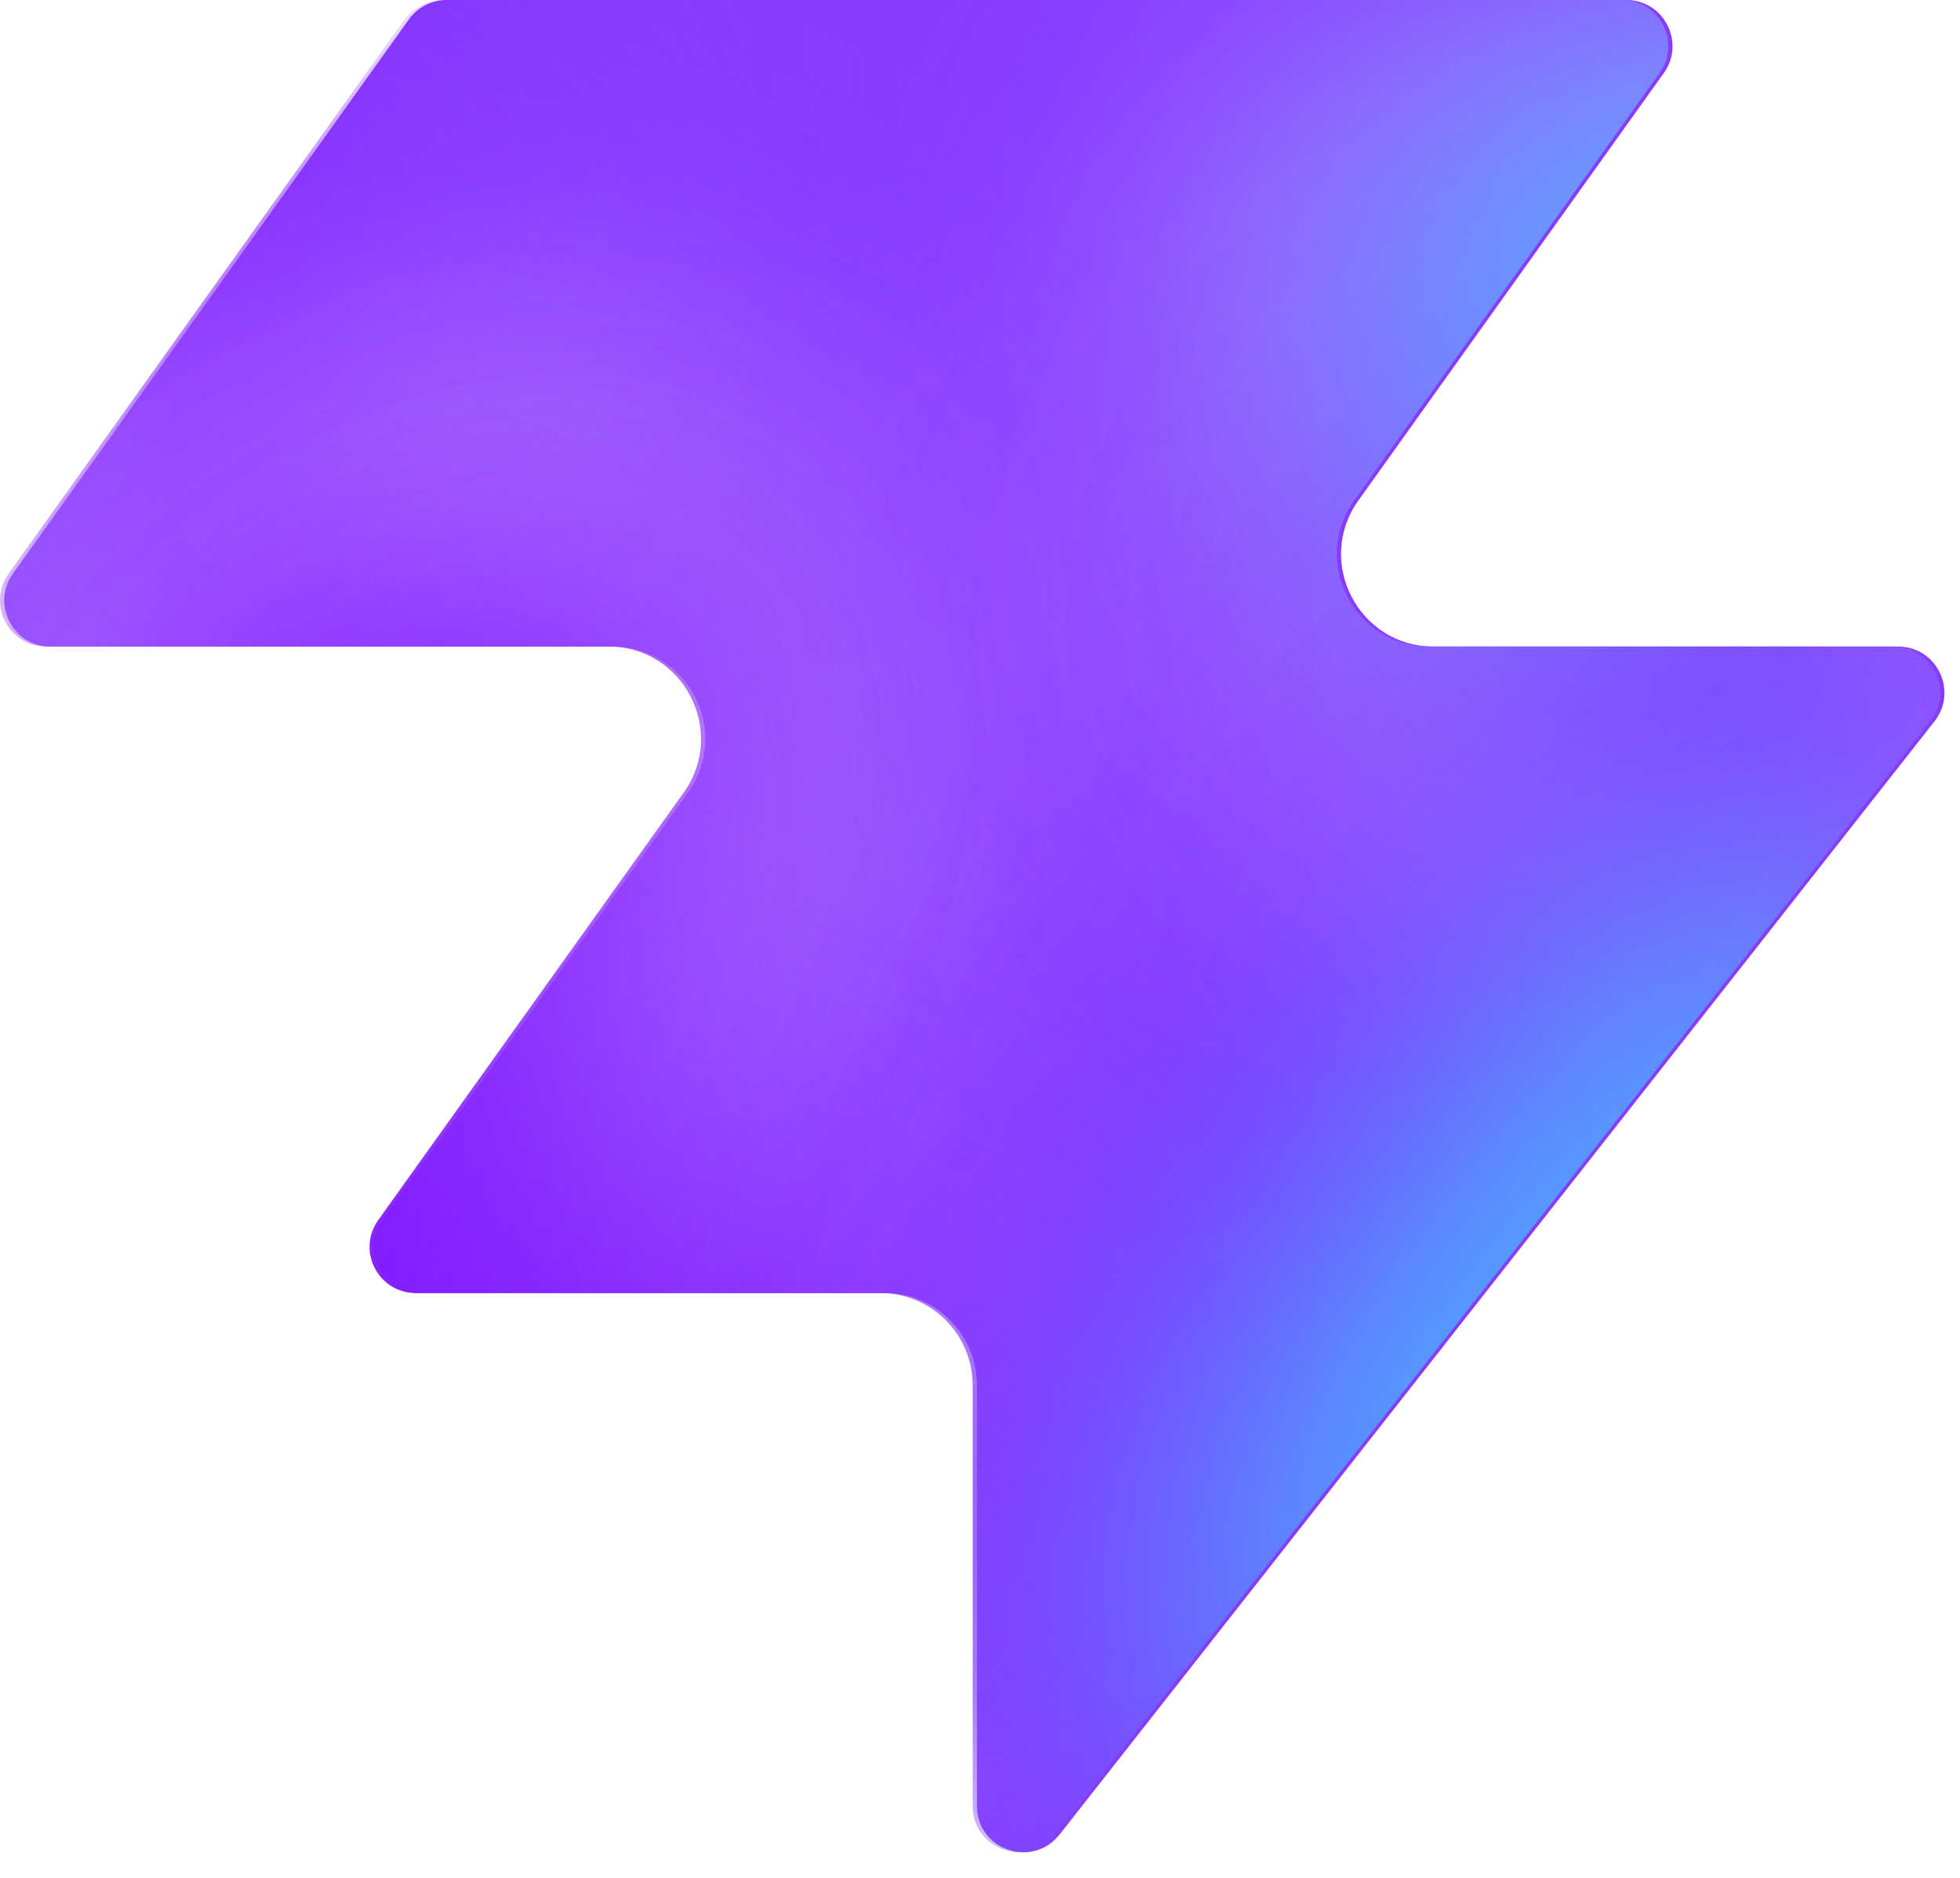
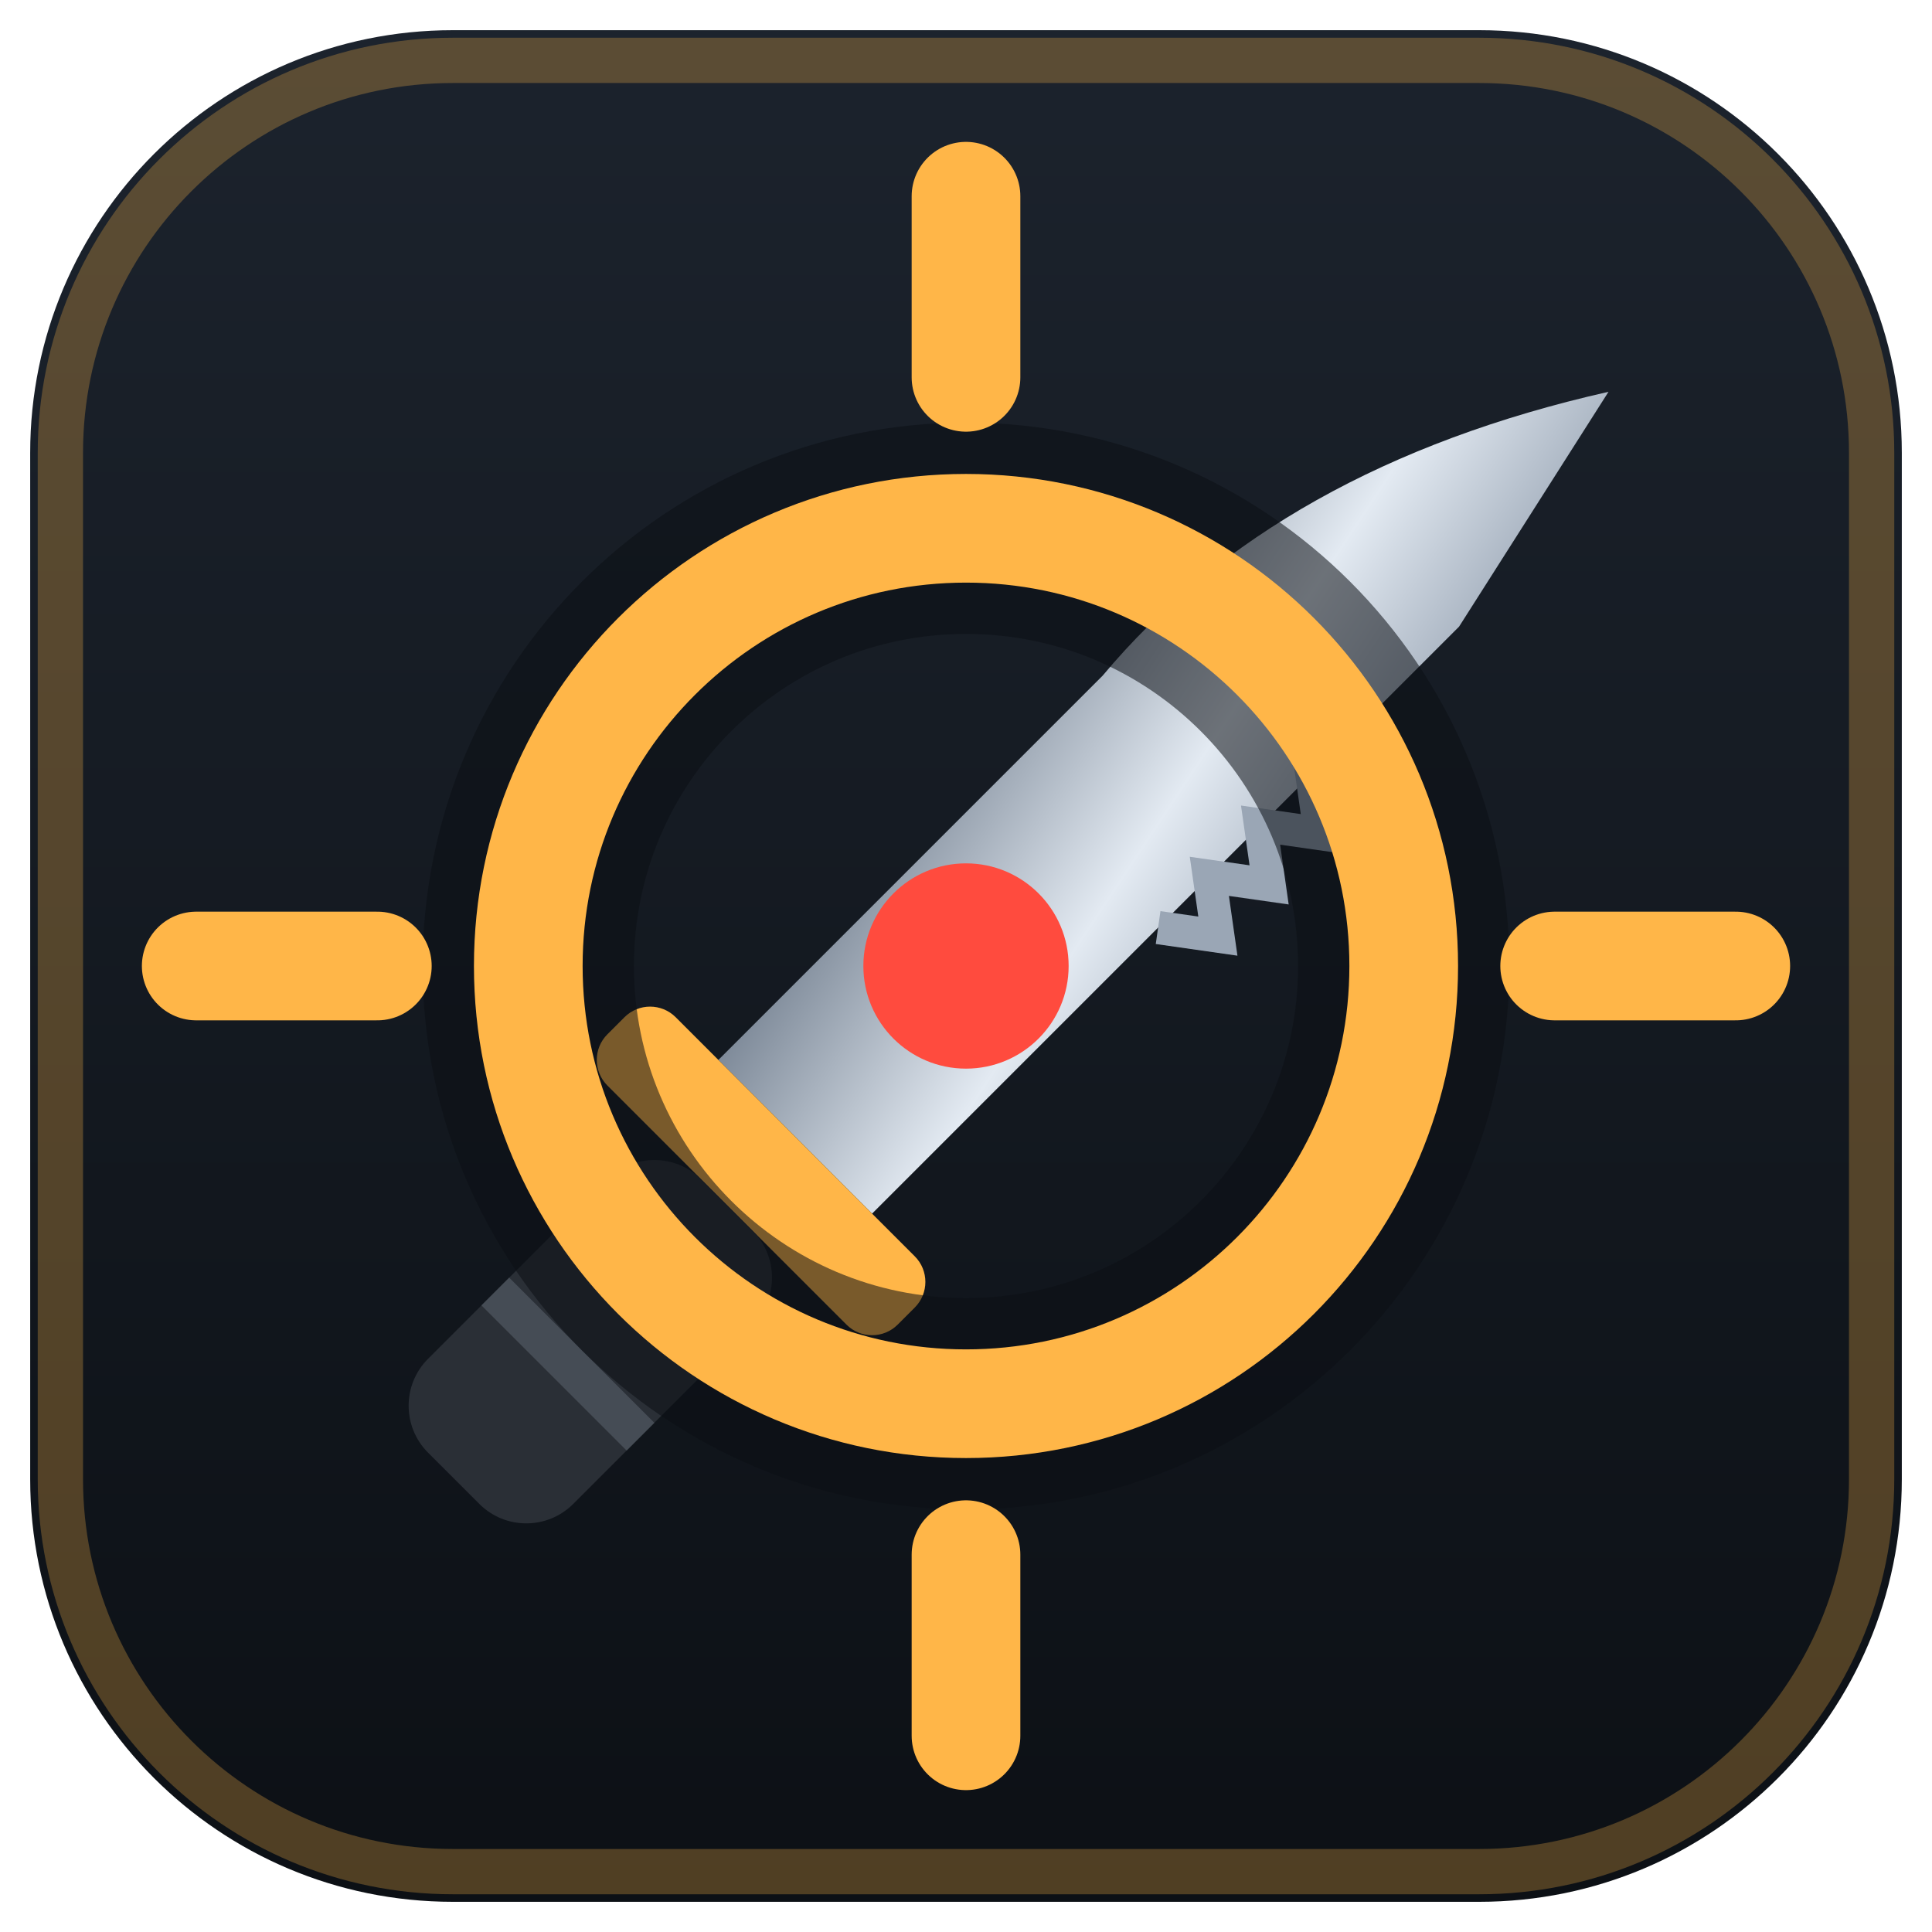
- <svg xmlns="http://www.w3.org/2000/svg" width="48" height="46" fill="none" viewBox="0 0 48 46">
-   <path fill="#863bff" d="M25.946 44.938c-.664.845-2.021.375-2.021-.698V33.937a2.26 2.26 0 0 0-2.262-2.262H10.287c-.92 0-1.456-1.04-.92-1.788l7.48-10.471c1.07-1.497 0-3.578-1.842-3.578H1.237c-.92 0-1.456-1.04-.92-1.788L10.013.474c.214-.297.556-.474.92-.474h28.894c.92 0 1.456 1.04.92 1.788l-7.48 10.471c-1.07 1.498 0 3.579 1.842 3.579h11.377c.943 0 1.473 1.088.89 1.83L25.947 44.94z" style="fill:#863bff;fill:color(display-p3 .525 .23 1);fill-opacity:1" />
-   <mask id="a" width="48" height="46" x="0" y="0" maskUnits="userSpaceOnUse" style="mask-type:alpha">
-     <path fill="#000" d="M25.842 44.938c-.664.844-2.021.375-2.021-.698V33.937a2.26 2.26 0 0 0-2.262-2.262H10.183c-.92 0-1.456-1.04-.92-1.788l7.48-10.471c1.07-1.498 0-3.579-1.842-3.579H1.133c-.92 0-1.456-1.04-.92-1.787L9.91.473c.214-.297.556-.474.92-.474h28.894c.92 0 1.456 1.04.92 1.788l-7.48 10.471c-1.07 1.498 0 3.578 1.842 3.578h11.377c.943 0 1.473 1.088.89 1.832L25.843 44.94z" style="fill:#000;fill-opacity:1" />
-   </mask>
-   <g mask="url(#a)">
-     <g filter="url(#b)">
-       <ellipse cx="5.508" cy="14.704" fill="#ede6ff" rx="5.508" ry="14.704" style="fill:#ede6ff;fill:color(display-p3 .927 .903 1);fill-opacity:1" transform="matrix(.00324 1 1 -.00324 -4.47 31.516)" />
-     </g>
-     <g filter="url(#c)">
-       <ellipse cx="10.399" cy="29.851" fill="#ede6ff" rx="10.399" ry="29.851" style="fill:#ede6ff;fill:color(display-p3 .927 .903 1);fill-opacity:1" transform="matrix(.00324 1 1 -.00324 -39.328 7.883)" />
-     </g>
-     <g filter="url(#d)">
-       <ellipse cx="5.508" cy="30.487" fill="#7e14ff" rx="5.508" ry="30.487" style="fill:#7e14ff;fill:color(display-p3 .492 .077 1);fill-opacity:1" transform="rotate(89.814 -25.913 -14.639)scale(1 -1)" />
-     </g>
-     <g filter="url(#e)">
-       <ellipse cx="5.508" cy="30.599" fill="#7e14ff" rx="5.508" ry="30.599" style="fill:#7e14ff;fill:color(display-p3 .492 .077 1);fill-opacity:1" transform="rotate(89.814 -32.644 -3.334)scale(1 -1)" />
-     </g>
-     <g filter="url(#f)">
-       <ellipse cx="5.508" cy="30.599" fill="#7e14ff" rx="5.508" ry="30.599" style="fill:#7e14ff;fill:color(display-p3 .492 .077 1);fill-opacity:1" transform="matrix(.00324 1 1 -.00324 -34.34 30.47)" />
-     </g>
-     <g filter="url(#g)">
-       <ellipse cx="14.072" cy="22.078" fill="#ede6ff" rx="14.072" ry="22.078" style="fill:#ede6ff;fill:color(display-p3 .927 .903 1);fill-opacity:1" transform="rotate(93.35 24.506 48.493)scale(-1 1)" />
-     </g>
-     <g filter="url(#h)">
-       <ellipse cx="3.47" cy="21.501" fill="#7e14ff" rx="3.47" ry="21.501" style="fill:#7e14ff;fill:color(display-p3 .492 .077 1);fill-opacity:1" transform="rotate(89.009 28.708 47.59)scale(-1 1)" />
-     </g>
-     <g filter="url(#i)">
-       <ellipse cx="3.47" cy="21.501" fill="#7e14ff" rx="3.47" ry="21.501" style="fill:#7e14ff;fill:color(display-p3 .492 .077 1);fill-opacity:1" transform="rotate(89.009 28.708 47.59)scale(-1 1)" />
-     </g>
-     <g filter="url(#j)">
-       <ellipse cx=".387" cy="8.972" fill="#7e14ff" rx="4.407" ry="29.108" style="fill:#7e14ff;fill:color(display-p3 .492 .077 1);fill-opacity:1" transform="rotate(39.51 .387 8.972)" />
-     </g>
-     <g filter="url(#k)">
-       <ellipse cx="47.523" cy="-6.092" fill="#7e14ff" rx="4.407" ry="29.108" style="fill:#7e14ff;fill:color(display-p3 .492 .077 1);fill-opacity:1" transform="rotate(37.892 47.523 -6.092)" />
-     </g>
-     <g filter="url(#l)">
-       <ellipse cx="41.412" cy="6.333" fill="#47bfff" rx="5.971" ry="9.665" style="fill:#47bfff;fill:color(display-p3 .28 .748 1);fill-opacity:1" transform="rotate(37.892 41.412 6.333)" />
-     </g>
-     <g filter="url(#m)">
-       <ellipse cx="-1.879" cy="38.332" fill="#7e14ff" rx="4.407" ry="29.108" style="fill:#7e14ff;fill:color(display-p3 .492 .077 1);fill-opacity:1" transform="rotate(37.892 -1.88 38.332)" />
-     </g>
-     <g filter="url(#n)">
-       <ellipse cx="-1.879" cy="38.332" fill="#7e14ff" rx="4.407" ry="29.108" style="fill:#7e14ff;fill:color(display-p3 .492 .077 1);fill-opacity:1" transform="rotate(37.892 -1.88 38.332)" />
-     </g>
-     <g filter="url(#o)">
-       <ellipse cx="35.651" cy="29.907" fill="#7e14ff" rx="4.407" ry="29.108" style="fill:#7e14ff;fill:color(display-p3 .492 .077 1);fill-opacity:1" transform="rotate(37.892 35.651 29.907)" />
-     </g>
-     <g filter="url(#p)">
-       <ellipse cx="38.418" cy="32.4" fill="#47bfff" rx="5.971" ry="15.297" style="fill:#47bfff;fill:color(display-p3 .28 .748 1);fill-opacity:1" transform="rotate(37.892 38.418 32.4)" />
-     </g>
+ <svg xmlns="http://www.w3.org/2000/svg" viewBox="0 0 64 64">
+   <defs>
+     <linearGradient id="tile" x1="0" y1="0" x2="0" y2="1">
+       <stop offset="0" stop-color="#1c232d" />
+       <stop offset="1" stop-color="#0c1015" />
+     </linearGradient>
+     <linearGradient id="steel" x1="0" y1="1" x2="1" y2="0">
+       <stop offset="0" stop-color="#7e8a99" />
+       <stop offset="0.55" stop-color="#e3eaf2" />
+       <stop offset="1" stop-color="#9aa6b5" />
+     </linearGradient>
+   </defs>
+   <rect x="1" y="1" width="62" height="62" rx="14" fill="url(#tile)" />
+   <rect x="2" y="2" width="60" height="60" rx="13" fill="none" stroke="#ffb648" stroke-opacity="0.28" stroke-width="1.5" />
+   <g transform="rotate(45 32 32)">
+     <path d="M33.6 3.5 Q27.6 13 28.4 22 L28.4 40 L35.6 40 L35.6 12.5 Z" fill="url(#steel)" />
+     <path d="M35.6 17 l1.6 1.2 l-1.6 1.2 l1.6 1.2 l-1.6 1.2 l1.6 1.2 l-1.6 1.2 l1.6 1.2 l-1.6 1.2" fill="none" stroke="#9aa6b5" stroke-width="1.1" />
+     <rect x="25.2" y="40" width="13.6" height="3.2" rx="1.2" fill="#ffb648" />
+     <rect x="28.6" y="43.2" width="6.8" height="12.8" rx="2.2" fill="#2a2f36" />
+     <rect x="28.6" y="46" width="6.8" height="1.3" fill="#454c55" />
+     <rect x="28.6" y="50" width="6.8" height="1.3" fill="#454c55" />
  </g>
-   <defs>
-     <filter id="b" width="60.045" height="41.654" x="-19.77" y="16.149" color-interpolation-filters="sRGB" filterUnits="userSpaceOnUse">
-       <feFlood flood-opacity="0" result="BackgroundImageFix" />
-       <feBlend in="SourceGraphic" in2="BackgroundImageFix" result="shape" />
-       <feGaussianBlur result="effect1_foregroundBlur_2002_17158" stdDeviation="7.659" />
-     </filter>
-     <filter id="c" width="90.34" height="51.437" x="-54.613" y="-7.533" color-interpolation-filters="sRGB" filterUnits="userSpaceOnUse">
-       <feFlood flood-opacity="0" result="BackgroundImageFix" />
-       <feBlend in="SourceGraphic" in2="BackgroundImageFix" result="shape" />
-       <feGaussianBlur result="effect1_foregroundBlur_2002_17158" stdDeviation="7.659" />
-     </filter>
-     <filter id="d" width="79.355" height="29.4" x="-49.64" y="2.03" color-interpolation-filters="sRGB" filterUnits="userSpaceOnUse">
-       <feFlood flood-opacity="0" result="BackgroundImageFix" />
-       <feBlend in="SourceGraphic" in2="BackgroundImageFix" result="shape" />
-       <feGaussianBlur result="effect1_foregroundBlur_2002_17158" stdDeviation="4.596" />
-     </filter>
-     <filter id="e" width="79.579" height="29.4" x="-45.045" y="20.029" color-interpolation-filters="sRGB" filterUnits="userSpaceOnUse">
-       <feFlood flood-opacity="0" result="BackgroundImageFix" />
-       <feBlend in="SourceGraphic" in2="BackgroundImageFix" result="shape" />
-       <feGaussianBlur result="effect1_foregroundBlur_2002_17158" stdDeviation="4.596" />
-     </filter>
-     <filter id="f" width="79.579" height="29.4" x="-43.513" y="21.178" color-interpolation-filters="sRGB" filterUnits="userSpaceOnUse">
-       <feFlood flood-opacity="0" result="BackgroundImageFix" />
-       <feBlend in="SourceGraphic" in2="BackgroundImageFix" result="shape" />
-       <feGaussianBlur result="effect1_foregroundBlur_2002_17158" stdDeviation="4.596" />
-     </filter>
-     <filter id="g" width="74.749" height="58.852" x="15.756" y="-17.901" color-interpolation-filters="sRGB" filterUnits="userSpaceOnUse">
-       <feFlood flood-opacity="0" result="BackgroundImageFix" />
-       <feBlend in="SourceGraphic" in2="BackgroundImageFix" result="shape" />
-       <feGaussianBlur result="effect1_foregroundBlur_2002_17158" stdDeviation="7.659" />
-     </filter>
-     <filter id="h" width="61.377" height="25.362" x="23.548" y="2.284" color-interpolation-filters="sRGB" filterUnits="userSpaceOnUse">
-       <feFlood flood-opacity="0" result="BackgroundImageFix" />
-       <feBlend in="SourceGraphic" in2="BackgroundImageFix" result="shape" />
-       <feGaussianBlur result="effect1_foregroundBlur_2002_17158" stdDeviation="4.596" />
-     </filter>
-     <filter id="i" width="61.377" height="25.362" x="23.548" y="2.284" color-interpolation-filters="sRGB" filterUnits="userSpaceOnUse">
-       <feFlood flood-opacity="0" result="BackgroundImageFix" />
-       <feBlend in="SourceGraphic" in2="BackgroundImageFix" result="shape" />
-       <feGaussianBlur result="effect1_foregroundBlur_2002_17158" stdDeviation="4.596" />
-     </filter>
-     <filter id="j" width="56.045" height="63.649" x="-27.636" y="-22.853" color-interpolation-filters="sRGB" filterUnits="userSpaceOnUse">
-       <feFlood flood-opacity="0" result="BackgroundImageFix" />
-       <feBlend in="SourceGraphic" in2="BackgroundImageFix" result="shape" />
-       <feGaussianBlur result="effect1_foregroundBlur_2002_17158" stdDeviation="4.596" />
-     </filter>
-     <filter id="k" width="54.814" height="64.646" x="20.116" y="-38.415" color-interpolation-filters="sRGB" filterUnits="userSpaceOnUse">
-       <feFlood flood-opacity="0" result="BackgroundImageFix" />
-       <feBlend in="SourceGraphic" in2="BackgroundImageFix" result="shape" />
-       <feGaussianBlur result="effect1_foregroundBlur_2002_17158" stdDeviation="4.596" />
-     </filter>
-     <filter id="l" width="33.541" height="35.313" x="24.641" y="-11.323" color-interpolation-filters="sRGB" filterUnits="userSpaceOnUse">
-       <feFlood flood-opacity="0" result="BackgroundImageFix" />
-       <feBlend in="SourceGraphic" in2="BackgroundImageFix" result="shape" />
-       <feGaussianBlur result="effect1_foregroundBlur_2002_17158" stdDeviation="4.596" />
-     </filter>
-     <filter id="m" width="54.814" height="64.646" x="-29.286" y="6.009" color-interpolation-filters="sRGB" filterUnits="userSpaceOnUse">
-       <feFlood flood-opacity="0" result="BackgroundImageFix" />
-       <feBlend in="SourceGraphic" in2="BackgroundImageFix" result="shape" />
-       <feGaussianBlur result="effect1_foregroundBlur_2002_17158" stdDeviation="4.596" />
-     </filter>
-     <filter id="n" width="54.814" height="64.646" x="-29.286" y="6.009" color-interpolation-filters="sRGB" filterUnits="userSpaceOnUse">
-       <feFlood flood-opacity="0" result="BackgroundImageFix" />
-       <feBlend in="SourceGraphic" in2="BackgroundImageFix" result="shape" />
-       <feGaussianBlur result="effect1_foregroundBlur_2002_17158" stdDeviation="4.596" />
-     </filter>
-     <filter id="o" width="54.814" height="64.646" x="8.244" y="-2.416" color-interpolation-filters="sRGB" filterUnits="userSpaceOnUse">
-       <feFlood flood-opacity="0" result="BackgroundImageFix" />
-       <feBlend in="SourceGraphic" in2="BackgroundImageFix" result="shape" />
-       <feGaussianBlur result="effect1_foregroundBlur_2002_17158" stdDeviation="4.596" />
-     </filter>
-     <filter id="p" width="39.409" height="43.623" x="18.713" y="10.588" color-interpolation-filters="sRGB" filterUnits="userSpaceOnUse">
-       <feFlood flood-opacity="0" result="BackgroundImageFix" />
-       <feBlend in="SourceGraphic" in2="BackgroundImageFix" result="shape" />
-       <feGaussianBlur result="effect1_foregroundBlur_2002_17158" stdDeviation="4.596" />
-     </filter>
-   </defs>
+   <circle cx="32" cy="32" r="14.5" fill="none" stroke="#0c1015" stroke-width="7" stroke-opacity="0.55" />
+   <circle cx="32" cy="32" r="14.5" fill="none" stroke="#ffb648" stroke-width="3.6" />
+   <g stroke="#ffb648" stroke-width="3.6" stroke-linecap="round">
+     <line x1="32" y1="6.5" x2="32" y2="12.5" />
+     <line x1="32" y1="51.5" x2="32" y2="57.5" />
+     <line x1="6.5" y1="32" x2="12.5" y2="32" />
+     <line x1="51.5" y1="32" x2="57.5" y2="32" />
+   </g>
+   <circle cx="32" cy="32" r="3.4" fill="#ff4b3e" />
</svg>
